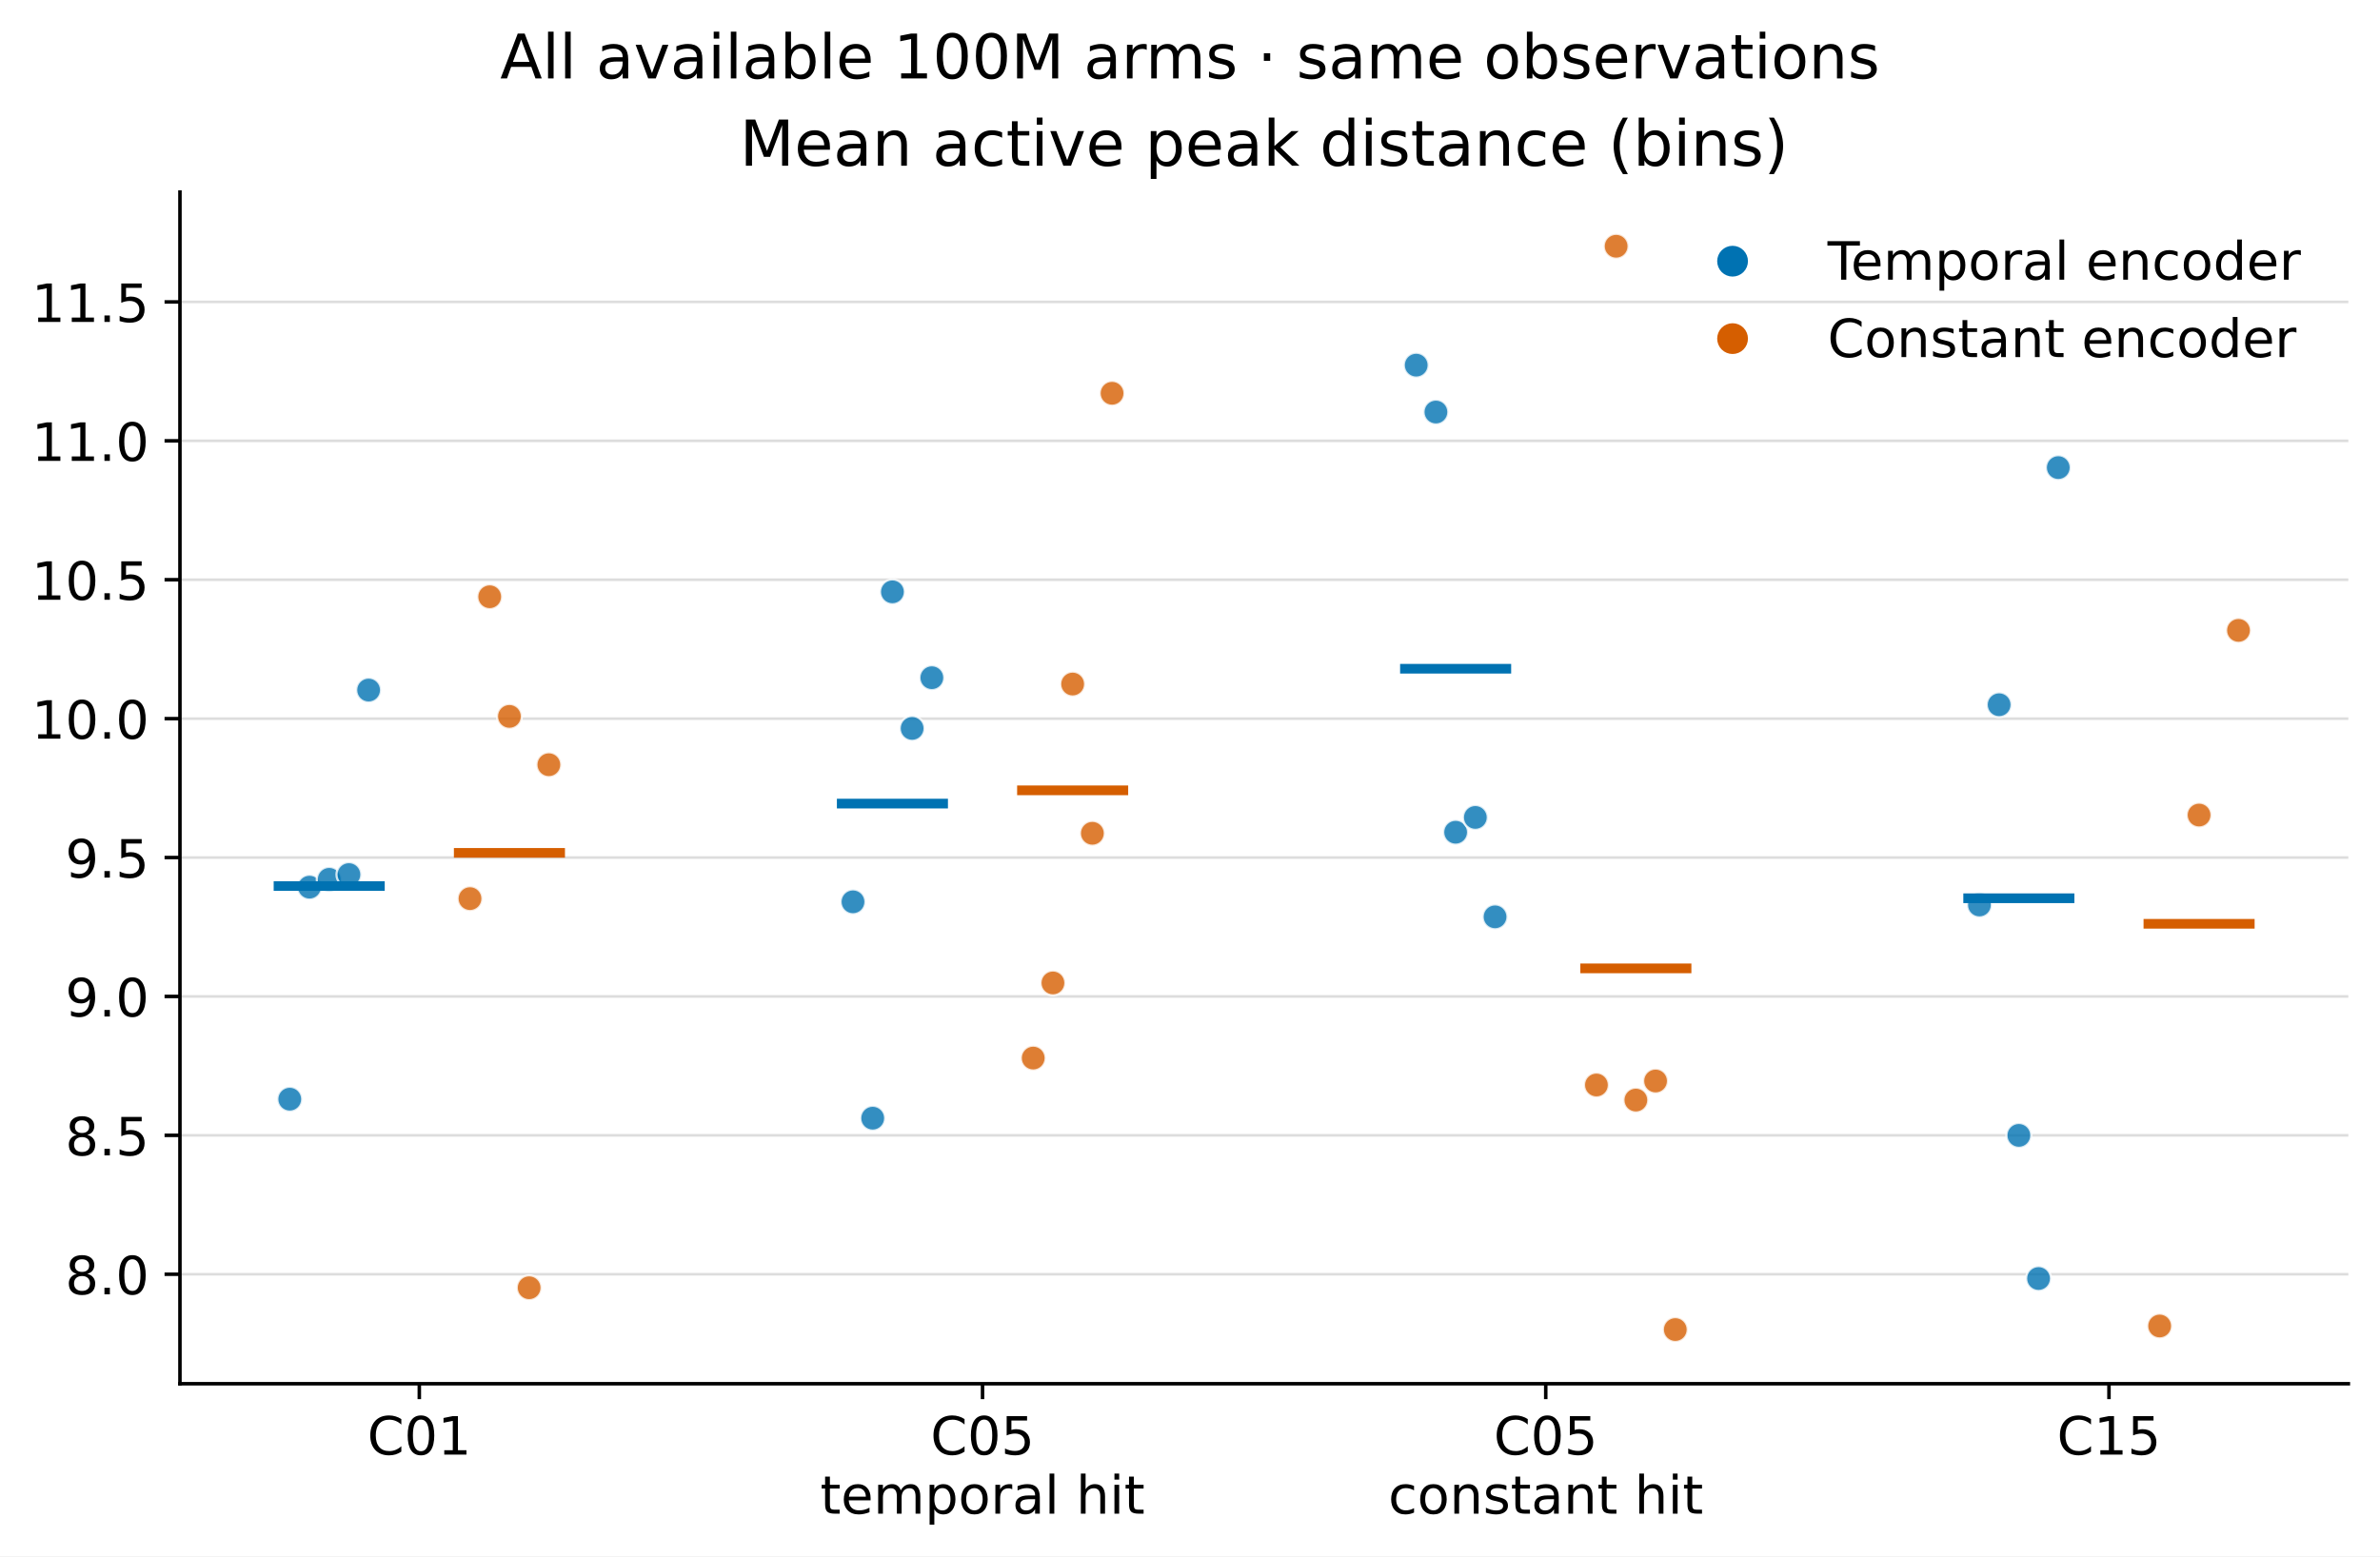
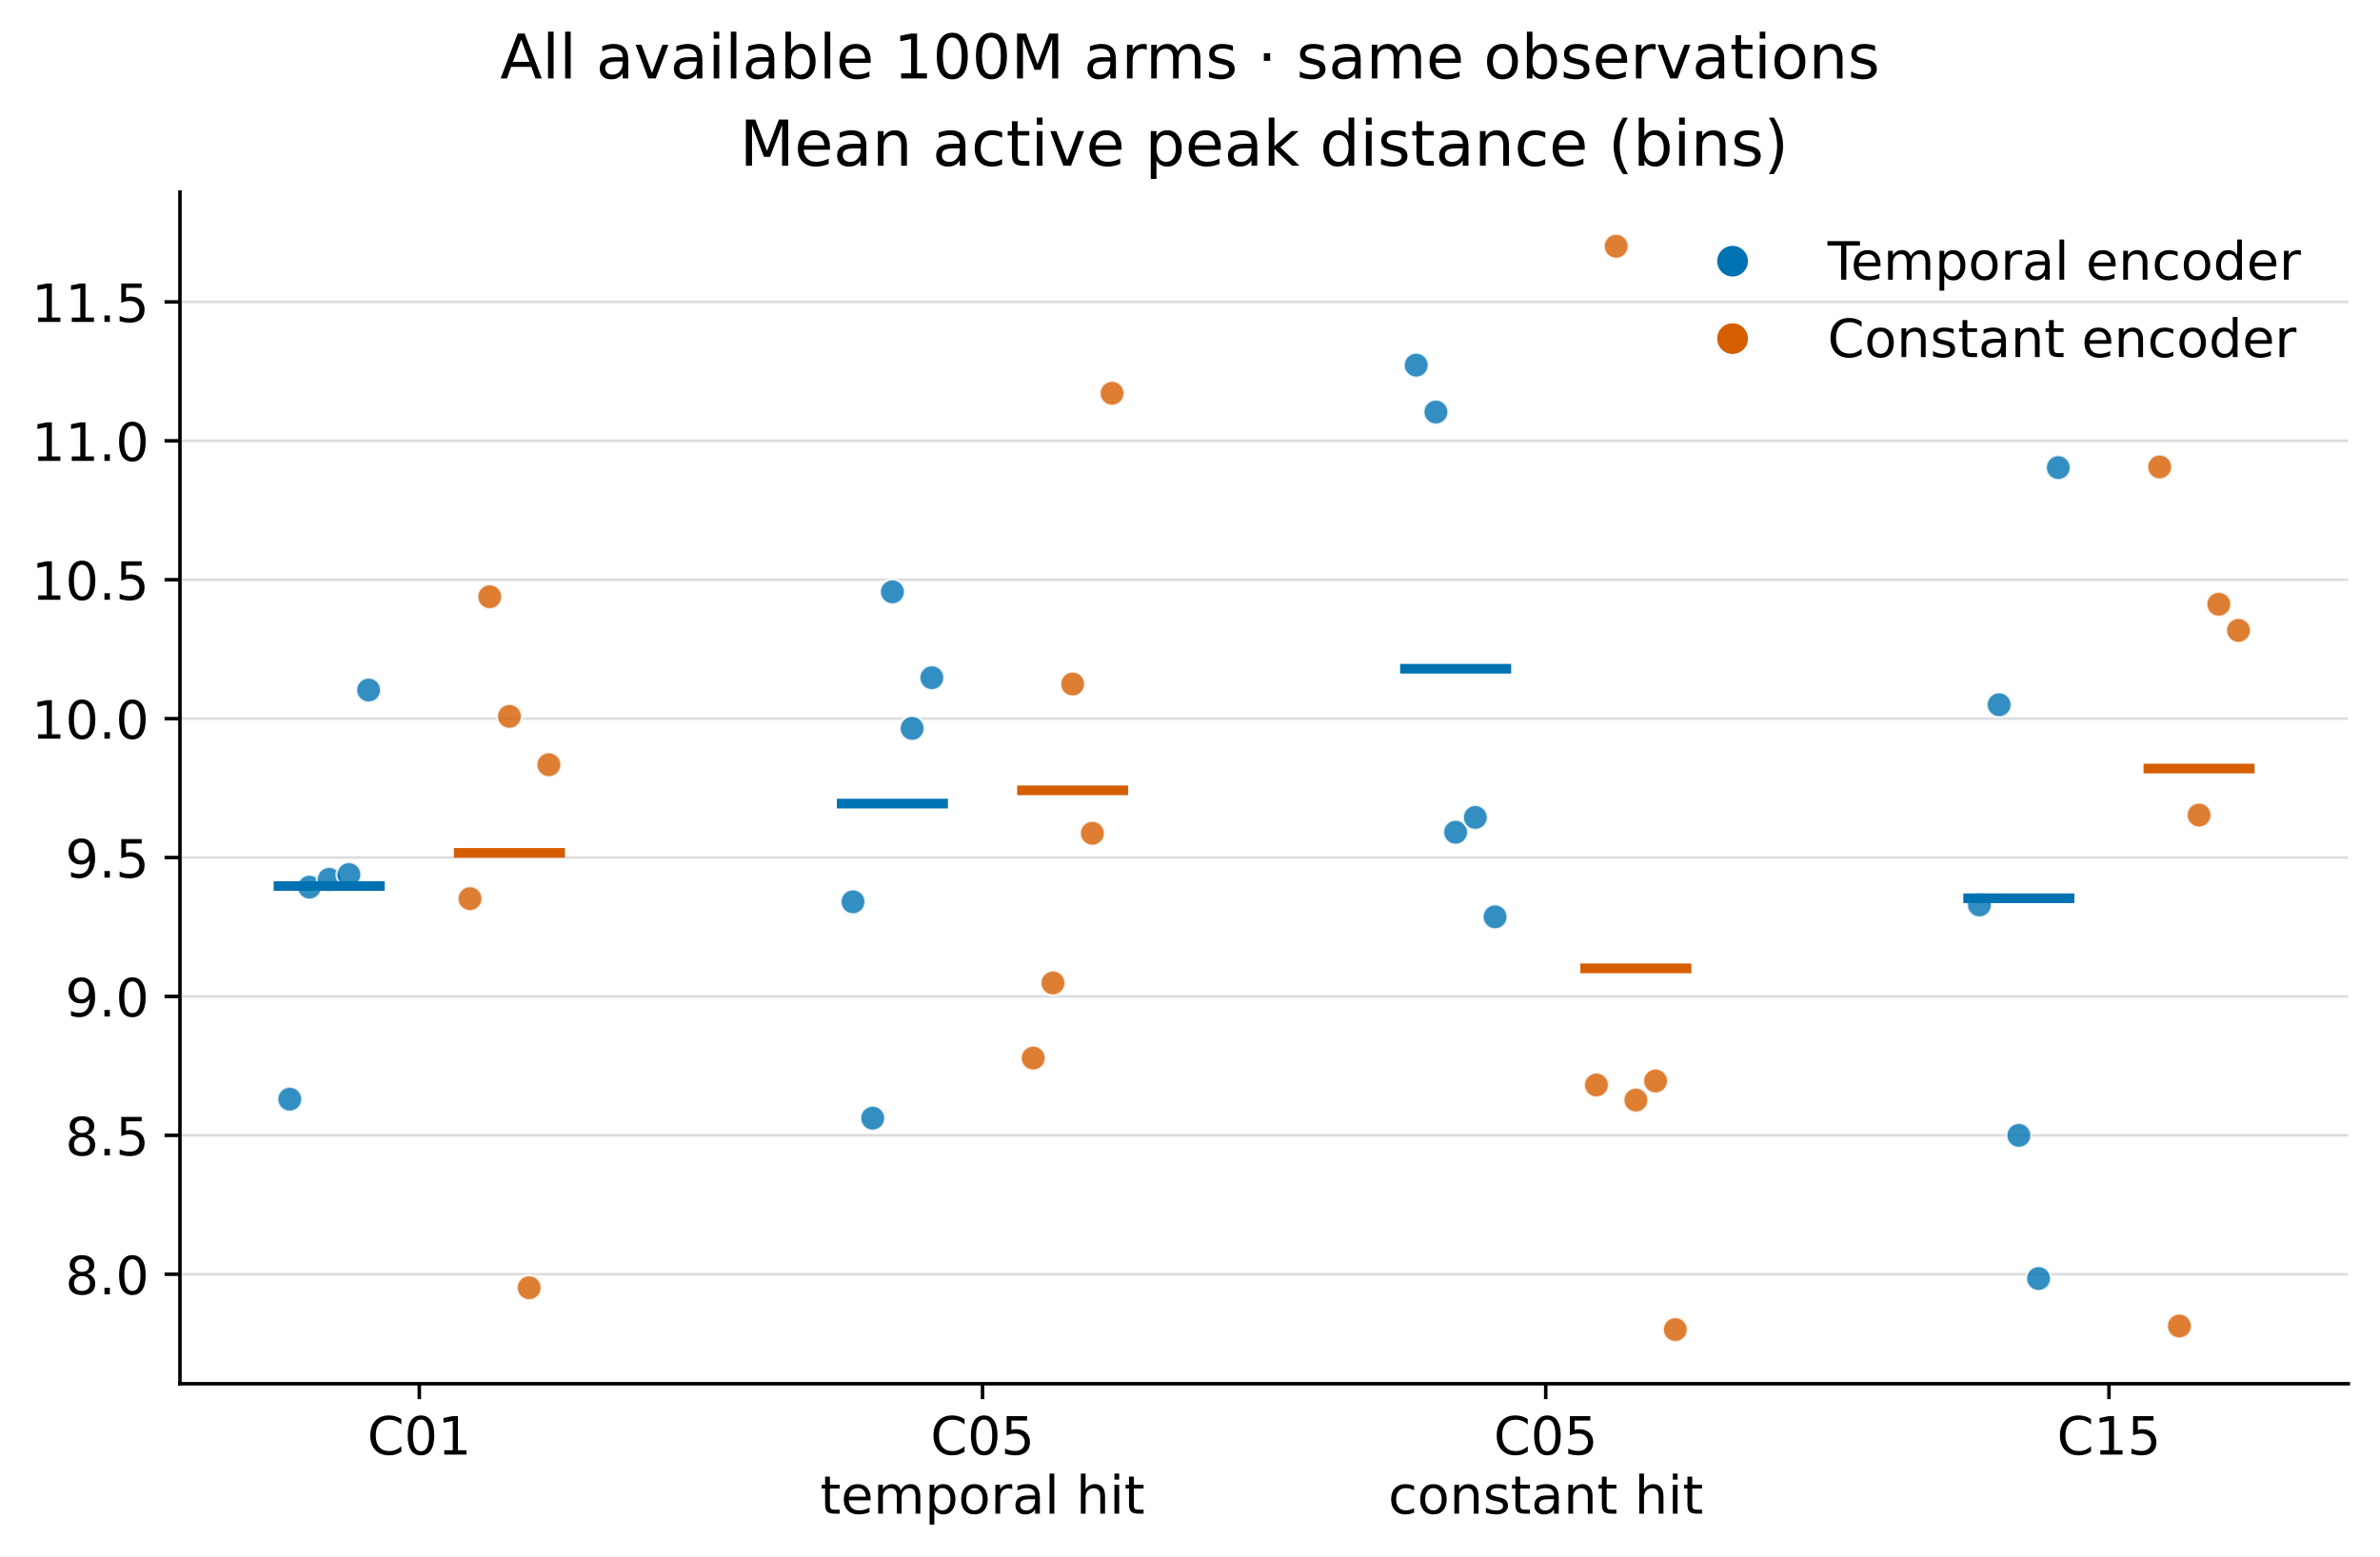
<svg xmlns="http://www.w3.org/2000/svg" xmlns:xlink="http://www.w3.org/1999/xlink" width="541.2pt" height="354pt" viewBox="0 0 541.2 354" version="1.1">
  <defs>
    <style type="text/css">*{stroke-linejoin: round; stroke-linecap: butt}</style>
  </defs>
  <g id="figure_1">
    <g id="patch_1">
      <path d="M 0 354 L 541.2 354 L 541.2 0 L 0 0 z " style="fill: #ffffff" />
    </g>
    <g id="axes_1">
      <g id="patch_2">
        <path d="M 40.919 314.748 L 534 314.748 L 534 43.692 L 40.919 43.692 z " style="fill: #ffffff" />
      </g>
      <g id="matplotlib.axis_1">
        <g id="xtick_1">
          <g id="line2d_1">
            <defs>
              <path id="mef62edf60f" d="M 0 0 L 0 3.5 " style="stroke: #000000; stroke-width: 0.8" />
            </defs>
            <g>
              <use xlink:href="#mef62edf60f" x="95.35" y="314.748" style="stroke: #000000; stroke-width: 0.8" />
            </g>
          </g>
          <g id="text_1">
            <text style="font-size: 12px; font-family: 'DejaVu Sans'; text-anchor: middle" x="95.35" y="330.867" transform="rotate(-0 95.34974 330.8665)">C01</text>
          </g>
        </g>
        <g id="xtick_2">
          <g id="line2d_2">
            <g>
              <use xlink:href="#mef62edf60f" x="223.423" y="314.748" style="stroke: #000000; stroke-width: 0.8" />
            </g>
          </g>
          <g id="text_2">
            <text style="font-size: 12px; font-family: 'DejaVu Sans'" transform="translate(211.598 330.8665)">C05</text>
            <text style="font-size: 12px; font-family: 'DejaVu Sans'" transform="translate(186.5152 344.3039)">temporal hit</text>
          </g>
        </g>
        <g id="xtick_3">
          <g id="line2d_3">
            <g>
              <use xlink:href="#mef62edf60f" x="351.496" y="314.748" style="stroke: #000000; stroke-width: 0.8" />
            </g>
          </g>
          <g id="text_3">
            <text style="font-size: 12px; font-family: 'DejaVu Sans'" transform="translate(339.6709 330.8665)">C05</text>
            <text style="font-size: 12px; font-family: 'DejaVu Sans'" transform="translate(315.685 344.3039)">constant hit</text>
          </g>
        </g>
        <g id="xtick_4">
          <g id="line2d_4">
            <g>
              <use xlink:href="#mef62edf60f" x="479.569" y="314.748" style="stroke: #000000; stroke-width: 0.8" />
            </g>
          </g>
          <g id="text_4">
            <text style="font-size: 12px; font-family: 'DejaVu Sans'; text-anchor: middle" x="479.569" y="330.867" transform="rotate(-0 479.5685 330.8665)">C15</text>
          </g>
        </g>
      </g>
      <g id="matplotlib.axis_2">
        <g id="ytick_1">
          <g id="line2d_5">
            <path d="M 40.919 289.844 L 534 289.844 " clip-path="url(#p520fe203e6)" style="fill: none; stroke: #dddddd; stroke-width: 0.6; stroke-linecap: square" />
          </g>
          <g id="line2d_6">
            <defs>
              <path id="md314a975cc" d="M 0 0 L -3.5 0 " style="stroke: #000000; stroke-width: 0.8" />
            </defs>
            <g>
              <use xlink:href="#md314a975cc" x="40.919" y="289.844" style="stroke: #000000; stroke-width: 0.8" />
            </g>
          </g>
          <g id="text_5">
            <text style="font-size: 12px; font-family: 'DejaVu Sans'; text-anchor: end" x="33.919" y="294.403" transform="rotate(-0 33.91875 294.4026)">8.0</text>
          </g>
        </g>
        <g id="ytick_2">
          <g id="line2d_7">
            <path d="M 40.919 258.248 L 534 258.248 " clip-path="url(#p520fe203e6)" style="fill: none; stroke: #dddddd; stroke-width: 0.6; stroke-linecap: square" />
          </g>
          <g id="line2d_8">
            <g>
              <use xlink:href="#md314a975cc" x="40.919" y="258.248" style="stroke: #000000; stroke-width: 0.8" />
            </g>
          </g>
          <g id="text_6">
            <text style="font-size: 12px; font-family: 'DejaVu Sans'; text-anchor: end" x="33.919" y="262.807" transform="rotate(-0 33.91875 262.8073)">8.5</text>
          </g>
        </g>
        <g id="ytick_3">
          <g id="line2d_9">
            <path d="M 40.919 226.653 L 534 226.653 " clip-path="url(#p520fe203e6)" style="fill: none; stroke: #dddddd; stroke-width: 0.6; stroke-linecap: square" />
          </g>
          <g id="line2d_10">
            <g>
              <use xlink:href="#md314a975cc" x="40.919" y="226.653" style="stroke: #000000; stroke-width: 0.8" />
            </g>
          </g>
          <g id="text_7">
            <text style="font-size: 12px; font-family: 'DejaVu Sans'; text-anchor: end" x="33.919" y="231.212" transform="rotate(-0 33.91875 231.212)">9.0</text>
          </g>
        </g>
        <g id="ytick_4">
          <g id="line2d_11">
            <path d="M 40.919 195.058 L 534 195.058 " clip-path="url(#p520fe203e6)" style="fill: none; stroke: #dddddd; stroke-width: 0.6; stroke-linecap: square" />
          </g>
          <g id="line2d_12">
            <g>
              <use xlink:href="#md314a975cc" x="40.919" y="195.058" style="stroke: #000000; stroke-width: 0.8" />
            </g>
          </g>
          <g id="text_8">
            <text style="font-size: 12px; font-family: 'DejaVu Sans'; text-anchor: end" x="33.919" y="199.617" transform="rotate(-0 33.91875 199.6167)">9.5</text>
          </g>
        </g>
        <g id="ytick_5">
          <g id="line2d_13">
            <path d="M 40.919 163.462 L 534 163.462 " clip-path="url(#p520fe203e6)" style="fill: none; stroke: #dddddd; stroke-width: 0.6; stroke-linecap: square" />
          </g>
          <g id="line2d_14">
            <g>
              <use xlink:href="#md314a975cc" x="40.919" y="163.462" style="stroke: #000000; stroke-width: 0.8" />
            </g>
          </g>
          <g id="text_9">
            <text style="font-size: 12px; font-family: 'DejaVu Sans'; text-anchor: end" x="33.919" y="168.021" transform="rotate(-0 33.91875 168.0214)">10.0</text>
          </g>
        </g>
        <g id="ytick_6">
          <g id="line2d_15">
            <path d="M 40.919 131.867 L 534 131.867 " clip-path="url(#p520fe203e6)" style="fill: none; stroke: #dddddd; stroke-width: 0.6; stroke-linecap: square" />
          </g>
          <g id="line2d_16">
            <g>
              <use xlink:href="#md314a975cc" x="40.919" y="131.867" style="stroke: #000000; stroke-width: 0.8" />
            </g>
          </g>
          <g id="text_10">
            <text style="font-size: 12px; font-family: 'DejaVu Sans'; text-anchor: end" x="33.919" y="136.426" transform="rotate(-0 33.91875 136.4261)">10.5</text>
          </g>
        </g>
        <g id="ytick_7">
          <g id="line2d_17">
            <path d="M 40.919 100.272 L 534 100.272 " clip-path="url(#p520fe203e6)" style="fill: none; stroke: #dddddd; stroke-width: 0.6; stroke-linecap: square" />
          </g>
          <g id="line2d_18">
            <g>
              <use xlink:href="#md314a975cc" x="40.919" y="100.272" style="stroke: #000000; stroke-width: 0.8" />
            </g>
          </g>
          <g id="text_11">
            <text style="font-size: 12px; font-family: 'DejaVu Sans'; text-anchor: end" x="33.919" y="104.831" transform="rotate(-0 33.91875 104.8308)">11.0</text>
          </g>
        </g>
        <g id="ytick_8">
          <g id="line2d_19">
            <path d="M 40.919 68.676 L 534 68.676 " clip-path="url(#p520fe203e6)" style="fill: none; stroke: #dddddd; stroke-width: 0.6; stroke-linecap: square" />
          </g>
          <g id="line2d_20">
            <g>
              <use xlink:href="#md314a975cc" x="40.919" y="68.676" style="stroke: #000000; stroke-width: 0.8" />
            </g>
          </g>
          <g id="text_12">
            <text style="font-size: 12px; font-family: 'DejaVu Sans'; text-anchor: end" x="33.919" y="73.235" transform="rotate(-0 33.91875 73.23545)">11.5</text>
          </g>
        </g>
      </g>
      <g id="PathCollection_1">
        <defs>
          <path id="m71f8409762" d="M 0 2.828 C 0.75 2.828 1.47 2.53 2 2 C 2.53 1.47 2.828 0.75 2.828 0 C 2.828 -0.75 2.53 -1.47 2 -2 C 1.47 -2.53 0.75 -2.828 0 -2.828 C -0.75 -2.828 -1.47 -2.53 -2 -2 C -2.53 -1.47 -2.828 -0.75 -2.828 0 C -2.828 0.75 -2.53 1.47 -2 2 C -1.47 2.53 -0.75 2.828 0 2.828 z " style="stroke: #ffffff; stroke-opacity: 0.8; stroke-width: 0.5" />
        </defs>
        <g clip-path="url(#p520fe203e6)">
          <use xlink:href="#m71f8409762" x="65.893" y="250.022" style="fill: #0072b2; fill-opacity: 0.8; stroke: #ffffff; stroke-opacity: 0.8; stroke-width: 0.5" />
          <use xlink:href="#m71f8409762" x="70.376" y="201.796" style="fill: #0072b2; fill-opacity: 0.8; stroke: #ffffff; stroke-opacity: 0.8; stroke-width: 0.5" />
          <use xlink:href="#m71f8409762" x="74.858" y="200.014" style="fill: #0072b2; fill-opacity: 0.8; stroke: #ffffff; stroke-opacity: 0.8; stroke-width: 0.5" />
          <use xlink:href="#m71f8409762" x="79.341" y="198.932" style="fill: #0072b2; fill-opacity: 0.8; stroke: #ffffff; stroke-opacity: 0.8; stroke-width: 0.5" />
          <use xlink:href="#m71f8409762" x="83.823" y="156.964" style="fill: #0072b2; fill-opacity: 0.8; stroke: #ffffff; stroke-opacity: 0.8; stroke-width: 0.5" />
        </g>
      </g>
      <g id="PathCollection_2">
        <defs>
          <path id="m92dcd0056e" d="M 0 2.828 C 0.75 2.828 1.47 2.53 2 2 C 2.53 1.47 2.828 0.75 2.828 0 C 2.828 -0.75 2.53 -1.47 2 -2 C 1.47 -2.53 0.75 -2.828 0 -2.828 C -0.75 -2.828 -1.47 -2.53 -2 -2 C -2.53 -1.47 -2.828 -0.75 -2.828 0 C -2.828 0.75 -2.53 1.47 -2 2 C -1.47 2.53 -0.75 2.828 0 2.828 z " style="stroke: #ffffff; stroke-opacity: 0.8; stroke-width: 0.5" />
        </defs>
        <g clip-path="url(#p520fe203e6)">
          <use xlink:href="#m92dcd0056e" x="106.876" y="204.406" style="fill: #d55e00; fill-opacity: 0.8; stroke: #ffffff; stroke-opacity: 0.8; stroke-width: 0.5" />
          <use xlink:href="#m92dcd0056e" x="111.359" y="135.739" style="fill: #d55e00; fill-opacity: 0.8; stroke: #ffffff; stroke-opacity: 0.8; stroke-width: 0.5" />
          <use xlink:href="#m92dcd0056e" x="115.841" y="162.954" style="fill: #d55e00; fill-opacity: 0.8; stroke: #ffffff; stroke-opacity: 0.8; stroke-width: 0.5" />
          <use xlink:href="#m92dcd0056e" x="120.324" y="292.917" style="fill: #d55e00; fill-opacity: 0.8; stroke: #ffffff; stroke-opacity: 0.8; stroke-width: 0.5" />
          <use xlink:href="#m92dcd0056e" x="124.807" y="173.945" style="fill: #d55e00; fill-opacity: 0.8; stroke: #ffffff; stroke-opacity: 0.8; stroke-width: 0.5" />
        </g>
      </g>
      <g id="PathCollection_3">
        <g clip-path="url(#p520fe203e6)">
          <use xlink:href="#m71f8409762" x="193.966" y="205.132" style="fill: #0072b2; fill-opacity: 0.8; stroke: #ffffff; stroke-opacity: 0.8; stroke-width: 0.5" />
          <use xlink:href="#m71f8409762" x="198.448" y="254.346" style="fill: #0072b2; fill-opacity: 0.8; stroke: #ffffff; stroke-opacity: 0.8; stroke-width: 0.5" />
          <use xlink:href="#m71f8409762" x="202.931" y="134.621" style="fill: #0072b2; fill-opacity: 0.8; stroke: #ffffff; stroke-opacity: 0.8; stroke-width: 0.5" />
          <use xlink:href="#m71f8409762" x="207.414" y="165.686" style="fill: #0072b2; fill-opacity: 0.8; stroke: #ffffff; stroke-opacity: 0.8; stroke-width: 0.5" />
          <use xlink:href="#m71f8409762" x="211.896" y="154.154" style="fill: #0072b2; fill-opacity: 0.8; stroke: #ffffff; stroke-opacity: 0.8; stroke-width: 0.5" />
        </g>
      </g>
      <g id="PathCollection_4">
        <g clip-path="url(#p520fe203e6)">
          <use xlink:href="#m92dcd0056e" x="234.949" y="240.672" style="fill: #d55e00; fill-opacity: 0.8; stroke: #ffffff; stroke-opacity: 0.8; stroke-width: 0.5" />
          <use xlink:href="#m92dcd0056e" x="239.432" y="223.582" style="fill: #d55e00; fill-opacity: 0.8; stroke: #ffffff; stroke-opacity: 0.8; stroke-width: 0.5" />
          <use xlink:href="#m92dcd0056e" x="243.914" y="155.596" style="fill: #d55e00; fill-opacity: 0.8; stroke: #ffffff; stroke-opacity: 0.8; stroke-width: 0.5" />
          <use xlink:href="#m92dcd0056e" x="248.397" y="189.542" style="fill: #d55e00; fill-opacity: 0.8; stroke: #ffffff; stroke-opacity: 0.8; stroke-width: 0.5" />
          <use xlink:href="#m92dcd0056e" x="252.879" y="89.454" style="fill: #d55e00; fill-opacity: 0.8; stroke: #ffffff; stroke-opacity: 0.8; stroke-width: 0.5" />
        </g>
      </g>
      <g id="PathCollection_5">
        <g clip-path="url(#p520fe203e6)">
          <use xlink:href="#m71f8409762" x="322.039" y="83.06" style="fill: #0072b2; fill-opacity: 0.8; stroke: #ffffff; stroke-opacity: 0.8; stroke-width: 0.5" />
          <use xlink:href="#m71f8409762" x="326.521" y="93.723" style="fill: #0072b2; fill-opacity: 0.8; stroke: #ffffff; stroke-opacity: 0.8; stroke-width: 0.5" />
          <use xlink:href="#m71f8409762" x="331.004" y="189.303" style="fill: #0072b2; fill-opacity: 0.8; stroke: #ffffff; stroke-opacity: 0.8; stroke-width: 0.5" />
          <use xlink:href="#m71f8409762" x="335.486" y="185.935" style="fill: #0072b2; fill-opacity: 0.8; stroke: #ffffff; stroke-opacity: 0.8; stroke-width: 0.5" />
          <use xlink:href="#m71f8409762" x="339.969" y="208.548" style="fill: #0072b2; fill-opacity: 0.8; stroke: #ffffff; stroke-opacity: 0.8; stroke-width: 0.5" />
        </g>
      </g>
      <g id="PathCollection_6">
        <g clip-path="url(#p520fe203e6)">
          <use xlink:href="#m92dcd0056e" x="363.022" y="246.796" style="fill: #d55e00; fill-opacity: 0.8; stroke: #ffffff; stroke-opacity: 0.8; stroke-width: 0.5" />
          <use xlink:href="#m92dcd0056e" x="367.505" y="56.012" style="fill: #d55e00; fill-opacity: 0.8; stroke: #ffffff; stroke-opacity: 0.8; stroke-width: 0.5" />
          <use xlink:href="#m92dcd0056e" x="371.987" y="250.225" style="fill: #d55e00; fill-opacity: 0.8; stroke: #ffffff; stroke-opacity: 0.8; stroke-width: 0.5" />
          <use xlink:href="#m92dcd0056e" x="376.47" y="245.888" style="fill: #d55e00; fill-opacity: 0.8; stroke: #ffffff; stroke-opacity: 0.8; stroke-width: 0.5" />
          <use xlink:href="#m92dcd0056e" x="380.952" y="302.428" style="fill: #d55e00; fill-opacity: 0.8; stroke: #ffffff; stroke-opacity: 0.8; stroke-width: 0.5" />
        </g>
      </g>
      <g id="PathCollection_7">
        <g clip-path="url(#p520fe203e6)">
          <use xlink:href="#m71f8409762" x="450.112" y="205.848" style="fill: #0072b2; fill-opacity: 0.8; stroke: #ffffff; stroke-opacity: 0.8; stroke-width: 0.5" />
          <use xlink:href="#m71f8409762" x="454.594" y="160.303" style="fill: #0072b2; fill-opacity: 0.8; stroke: #ffffff; stroke-opacity: 0.8; stroke-width: 0.5" />
          <use xlink:href="#m71f8409762" x="459.077" y="258.26" style="fill: #0072b2; fill-opacity: 0.8; stroke: #ffffff; stroke-opacity: 0.8; stroke-width: 0.5" />
          <use xlink:href="#m71f8409762" x="463.559" y="290.819" style="fill: #0072b2; fill-opacity: 0.8; stroke: #ffffff; stroke-opacity: 0.8; stroke-width: 0.5" />
          <use xlink:href="#m71f8409762" x="468.042" y="106.364" style="fill: #0072b2; fill-opacity: 0.8; stroke: #ffffff; stroke-opacity: 0.8; stroke-width: 0.5" />
        </g>
      </g>
      <g id="PathCollection_8">
        <g clip-path="url(#p520fe203e6)">
-           <use xlink:href="#m92dcd0056e" x="491.095" y="301.614" style="fill: #d55e00; fill-opacity: 0.8; stroke: #ffffff; stroke-opacity: 0.8; stroke-width: 0.5" />
+           <use xlink:href="#m92dcd0056e" x="491.095" y="106.214" style="fill: #d55e00; fill-opacity: 0.8; stroke: #ffffff; stroke-opacity: 0.8; stroke-width: 0.5" />
+           <use xlink:href="#m92dcd0056e" x="495.578" y="301.614" style="fill: #d55e00; fill-opacity: 0.8; stroke: #ffffff; stroke-opacity: 0.8; stroke-width: 0.5" />
          <use xlink:href="#m92dcd0056e" x="500.06" y="185.395" style="fill: #d55e00; fill-opacity: 0.8; stroke: #ffffff; stroke-opacity: 0.8; stroke-width: 0.5" />
+           <use xlink:href="#m92dcd0056e" x="504.543" y="137.443" style="fill: #d55e00; fill-opacity: 0.8; stroke: #ffffff; stroke-opacity: 0.8; stroke-width: 0.5" />
          <use xlink:href="#m92dcd0056e" x="509.025" y="143.389" style="fill: #d55e00; fill-opacity: 0.8; stroke: #ffffff; stroke-opacity: 0.8; stroke-width: 0.5" />
        </g>
      </g>
      <g id="patch_3">
        <path d="M 40.919 314.748 L 40.919 43.692 " style="fill: none; stroke: #000000; stroke-width: 0.8; stroke-linejoin: miter; stroke-linecap: square" />
      </g>
      <g id="patch_4">
        <path d="M 40.919 314.748 L 534 314.748 " style="fill: none; stroke: #000000; stroke-width: 0.8; stroke-linejoin: miter; stroke-linecap: square" />
      </g>
      <g id="line2d_21">
        <path d="M 63.332 201.545 L 86.385 201.545 " clip-path="url(#p520fe203e6)" style="fill: none; stroke: #0072b2; stroke-width: 2.2; stroke-linecap: square" />
      </g>
      <g id="line2d_22">
        <path d="M 104.315 193.992 L 127.368 193.992 " clip-path="url(#p520fe203e6)" style="fill: none; stroke: #d55e00; stroke-width: 2.2; stroke-linecap: square" />
      </g>
      <g id="line2d_23">
        <path d="M 191.404 182.788 L 214.458 182.788 " clip-path="url(#p520fe203e6)" style="fill: none; stroke: #0072b2; stroke-width: 2.2; stroke-linecap: square" />
      </g>
      <g id="line2d_24">
        <path d="M 232.388 179.769 L 255.441 179.769 " clip-path="url(#p520fe203e6)" style="fill: none; stroke: #d55e00; stroke-width: 2.2; stroke-linecap: square" />
      </g>
      <g id="line2d_25">
        <path d="M 319.477 152.114 L 342.53 152.114 " clip-path="url(#p520fe203e6)" style="fill: none; stroke: #0072b2; stroke-width: 2.2; stroke-linecap: square" />
      </g>
      <g id="line2d_26">
        <path d="M 360.461 220.27 L 383.514 220.27 " clip-path="url(#p520fe203e6)" style="fill: none; stroke: #d55e00; stroke-width: 2.2; stroke-linecap: square" />
      </g>
      <g id="line2d_27">
        <path d="M 447.55 204.318 L 470.603 204.318 " clip-path="url(#p520fe203e6)" style="fill: none; stroke: #0072b2; stroke-width: 2.2; stroke-linecap: square" />
      </g>
      <g id="line2d_28">
-         <path d="M 488.534 210.133 L 511.587 210.133 " clip-path="url(#p520fe203e6)" style="fill: none; stroke: #d55e00; stroke-width: 2.2; stroke-linecap: square" />
+         <path d="M 488.534 174.811 L 511.587 174.811 " clip-path="url(#p520fe203e6)" style="fill: none; stroke: #d55e00; stroke-width: 2.2; stroke-linecap: square" />
      </g>
      <g id="text_13">
        <text style="font-size: 14.4px; font-family: 'DejaVu Sans'; text-anchor: middle" x="287.459" y="37.692" transform="rotate(-0 287.4591 37.69161)">Mean active peak distance (bins)</text>
      </g>
      <g id="legend_1">
        <g id="line2d_29">
          <defs>
            <path id="m54ad3a0422" d="M 0 3 C 0.796 3 1.559 2.684 2.121 2.121 C 2.684 1.559 3 0.796 3 0 C 3 -0.796 2.684 -1.559 2.121 -2.121 C 1.559 -2.684 0.796 -3 0 -3 C -0.796 -3 -1.559 -2.684 -2.121 -2.121 C -2.684 -1.559 -3 -0.796 -3 0 C -3 0.796 -2.684 1.559 -2.121 2.121 C -1.559 2.684 -0.796 3 0 3 z " style="stroke: #0072b2" />
          </defs>
          <g>
            <use xlink:href="#m54ad3a0422" x="393.978" y="59.41" style="fill: #0072b2; stroke: #0072b2" />
          </g>
        </g>
        <g id="text_14">
          <text style="font-size: 12px; font-family: 'DejaVu Sans'; text-anchor: start" x="415.578" y="63.61" transform="rotate(-0 415.5783 63.60973)">Temporal encoder</text>
        </g>
        <g id="line2d_30">
          <defs>
            <path id="md492a3eee7" d="M 0 3 C 0.796 3 1.559 2.684 2.121 2.121 C 2.684 1.559 3 0.796 3 0 C 3 -0.796 2.684 -1.559 2.121 -2.121 C 1.559 -2.684 0.796 -3 0 -3 C -0.796 -3 -1.559 -2.684 -2.121 -2.121 C -2.684 -1.559 -3 -0.796 -3 0 C -3 0.796 -2.684 1.559 -2.121 2.121 C -1.559 2.684 -0.796 3 0 3 z " style="stroke: #d55e00" />
          </defs>
          <g>
            <use xlink:href="#md492a3eee7" x="393.978" y="77.023" style="fill: #d55e00; stroke: #d55e00" />
          </g>
        </g>
        <g id="text_15">
          <text style="font-size: 12px; font-family: 'DejaVu Sans'; text-anchor: start" x="415.578" y="81.223" transform="rotate(-0 415.5783 81.22348)">Constant encoder</text>
        </g>
      </g>
    </g>
    <g id="text_16">
      <text style="font-size: 14px; font-family: 'DejaVu Sans'; text-anchor: middle" x="270.6" y="17.838" transform="rotate(-0 270.5998 17.83781)">All available 100M arms · same observations</text>
    </g>
  </g>
  <defs>
    <clipPath id="p520fe203e6">
      <rect x="40.919" y="43.692" width="493.081" height="271.057" />
    </clipPath>
  </defs>
</svg>
